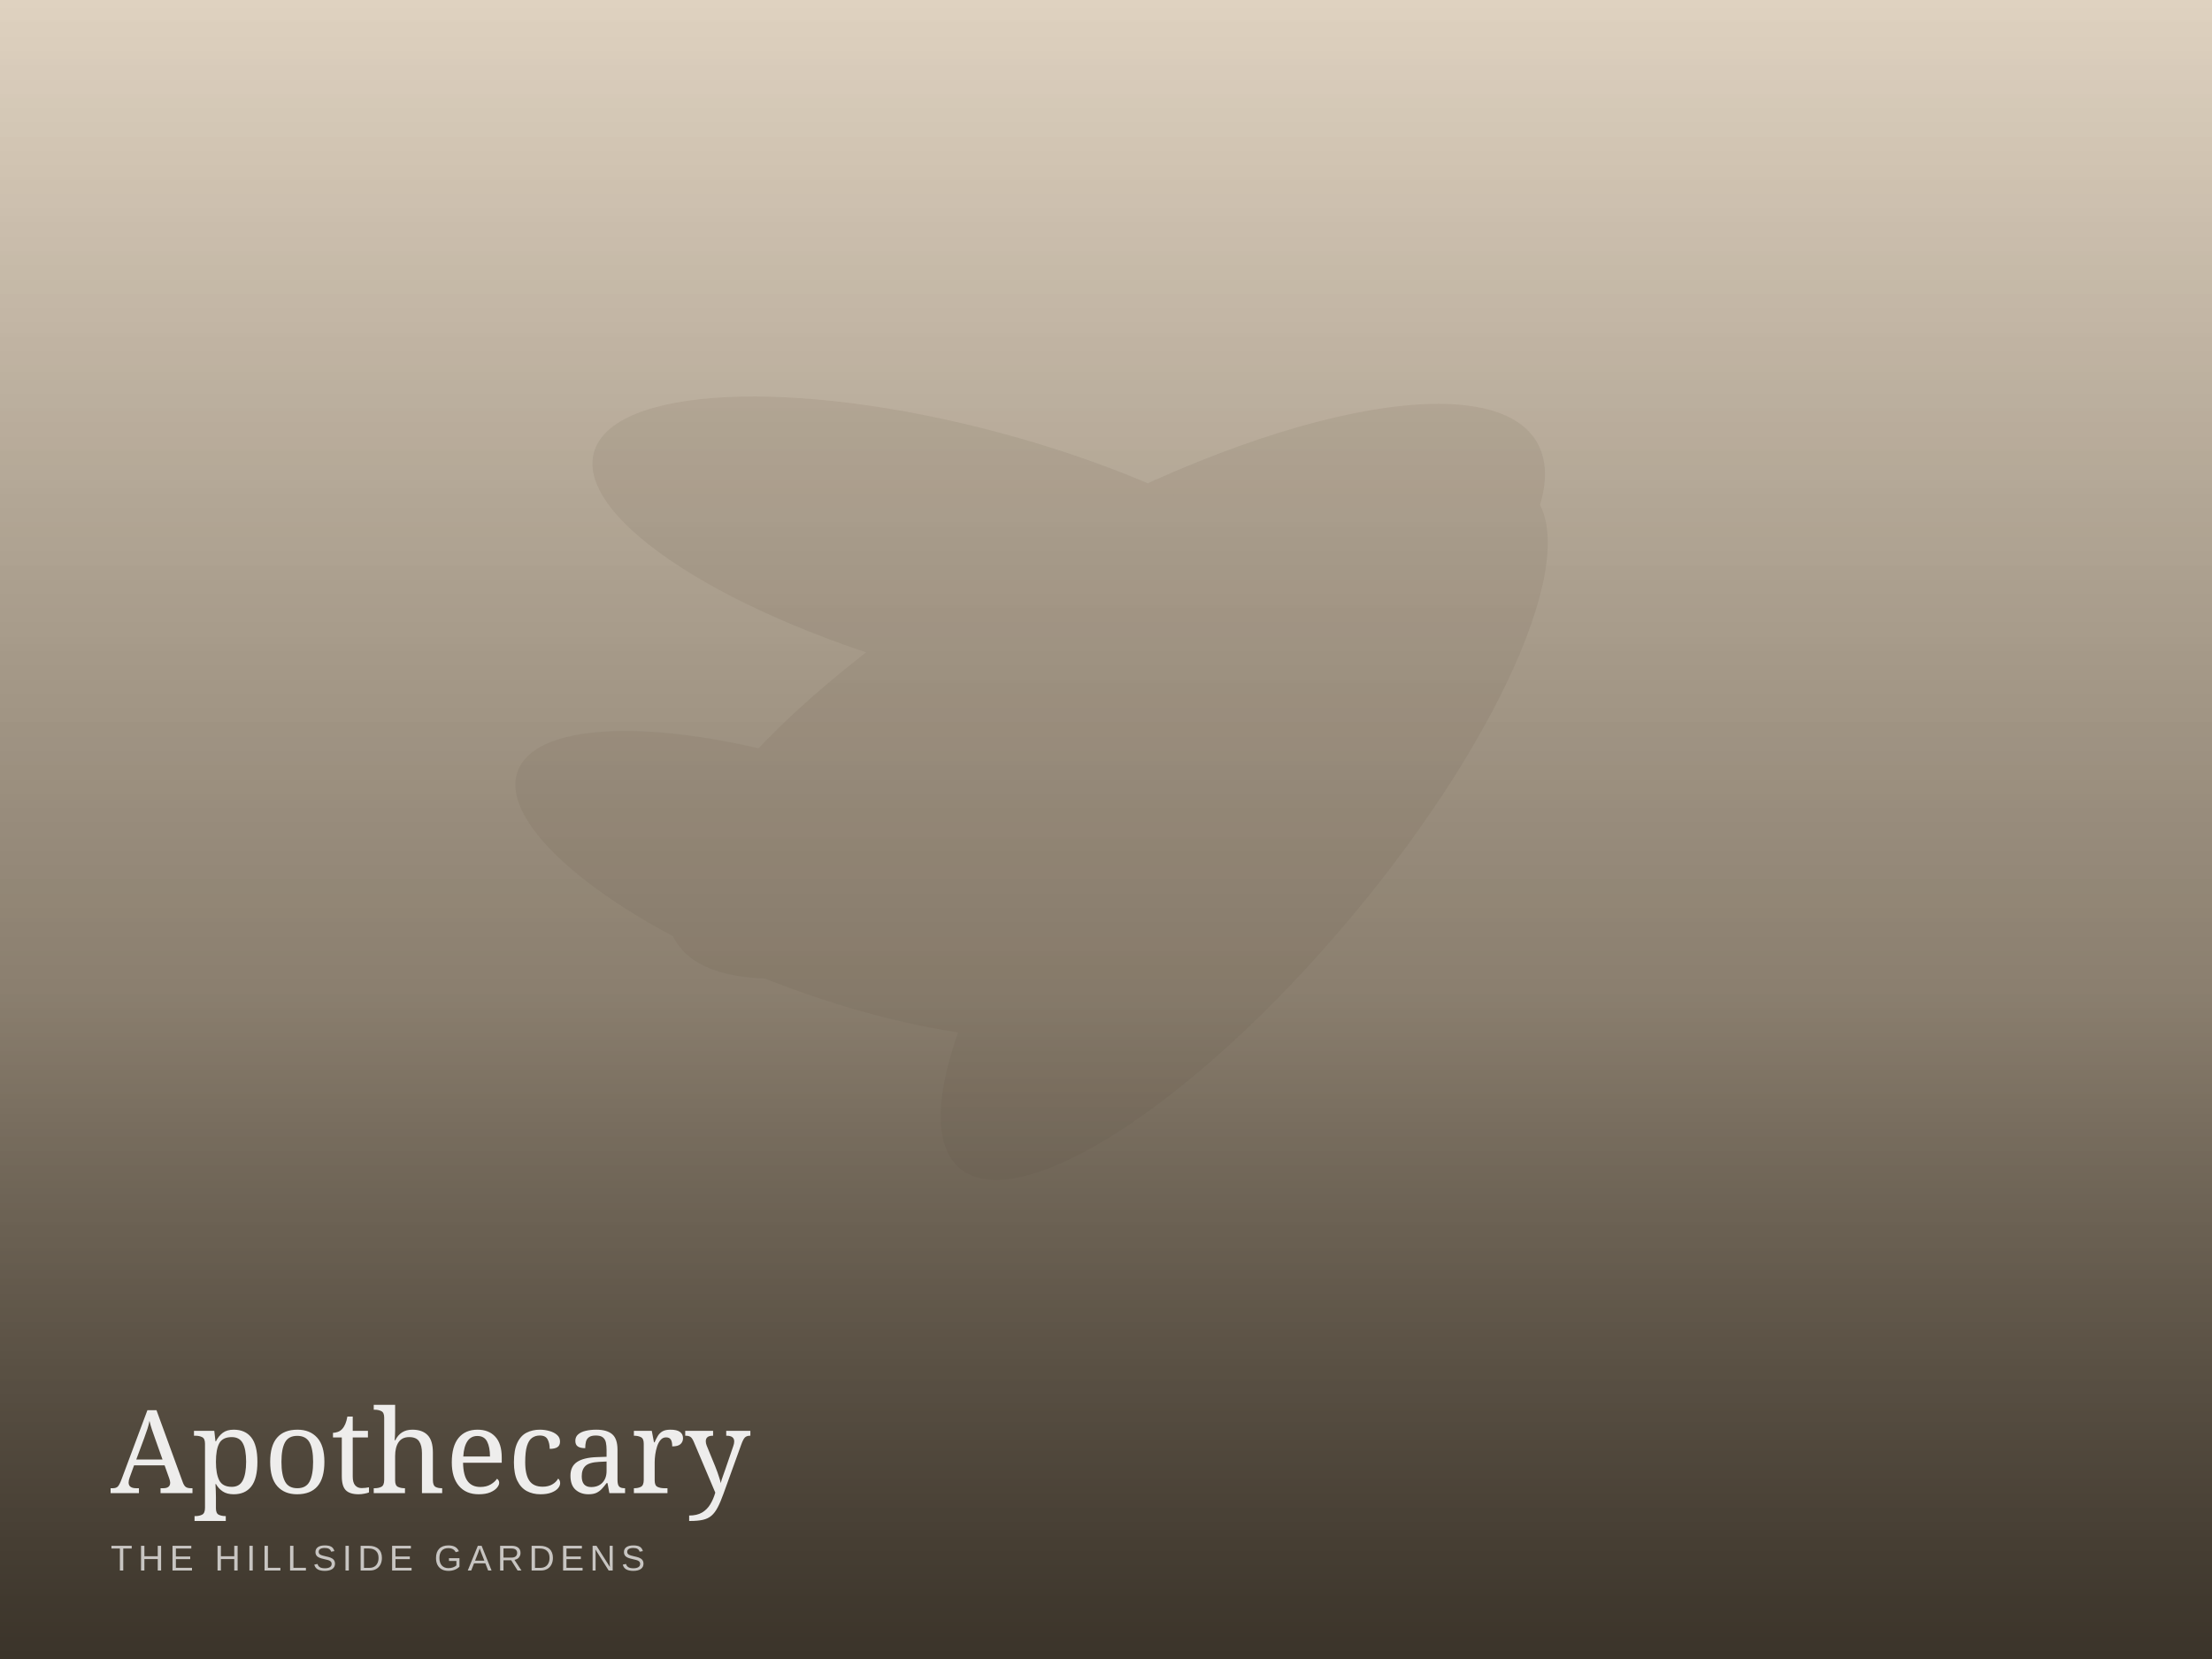
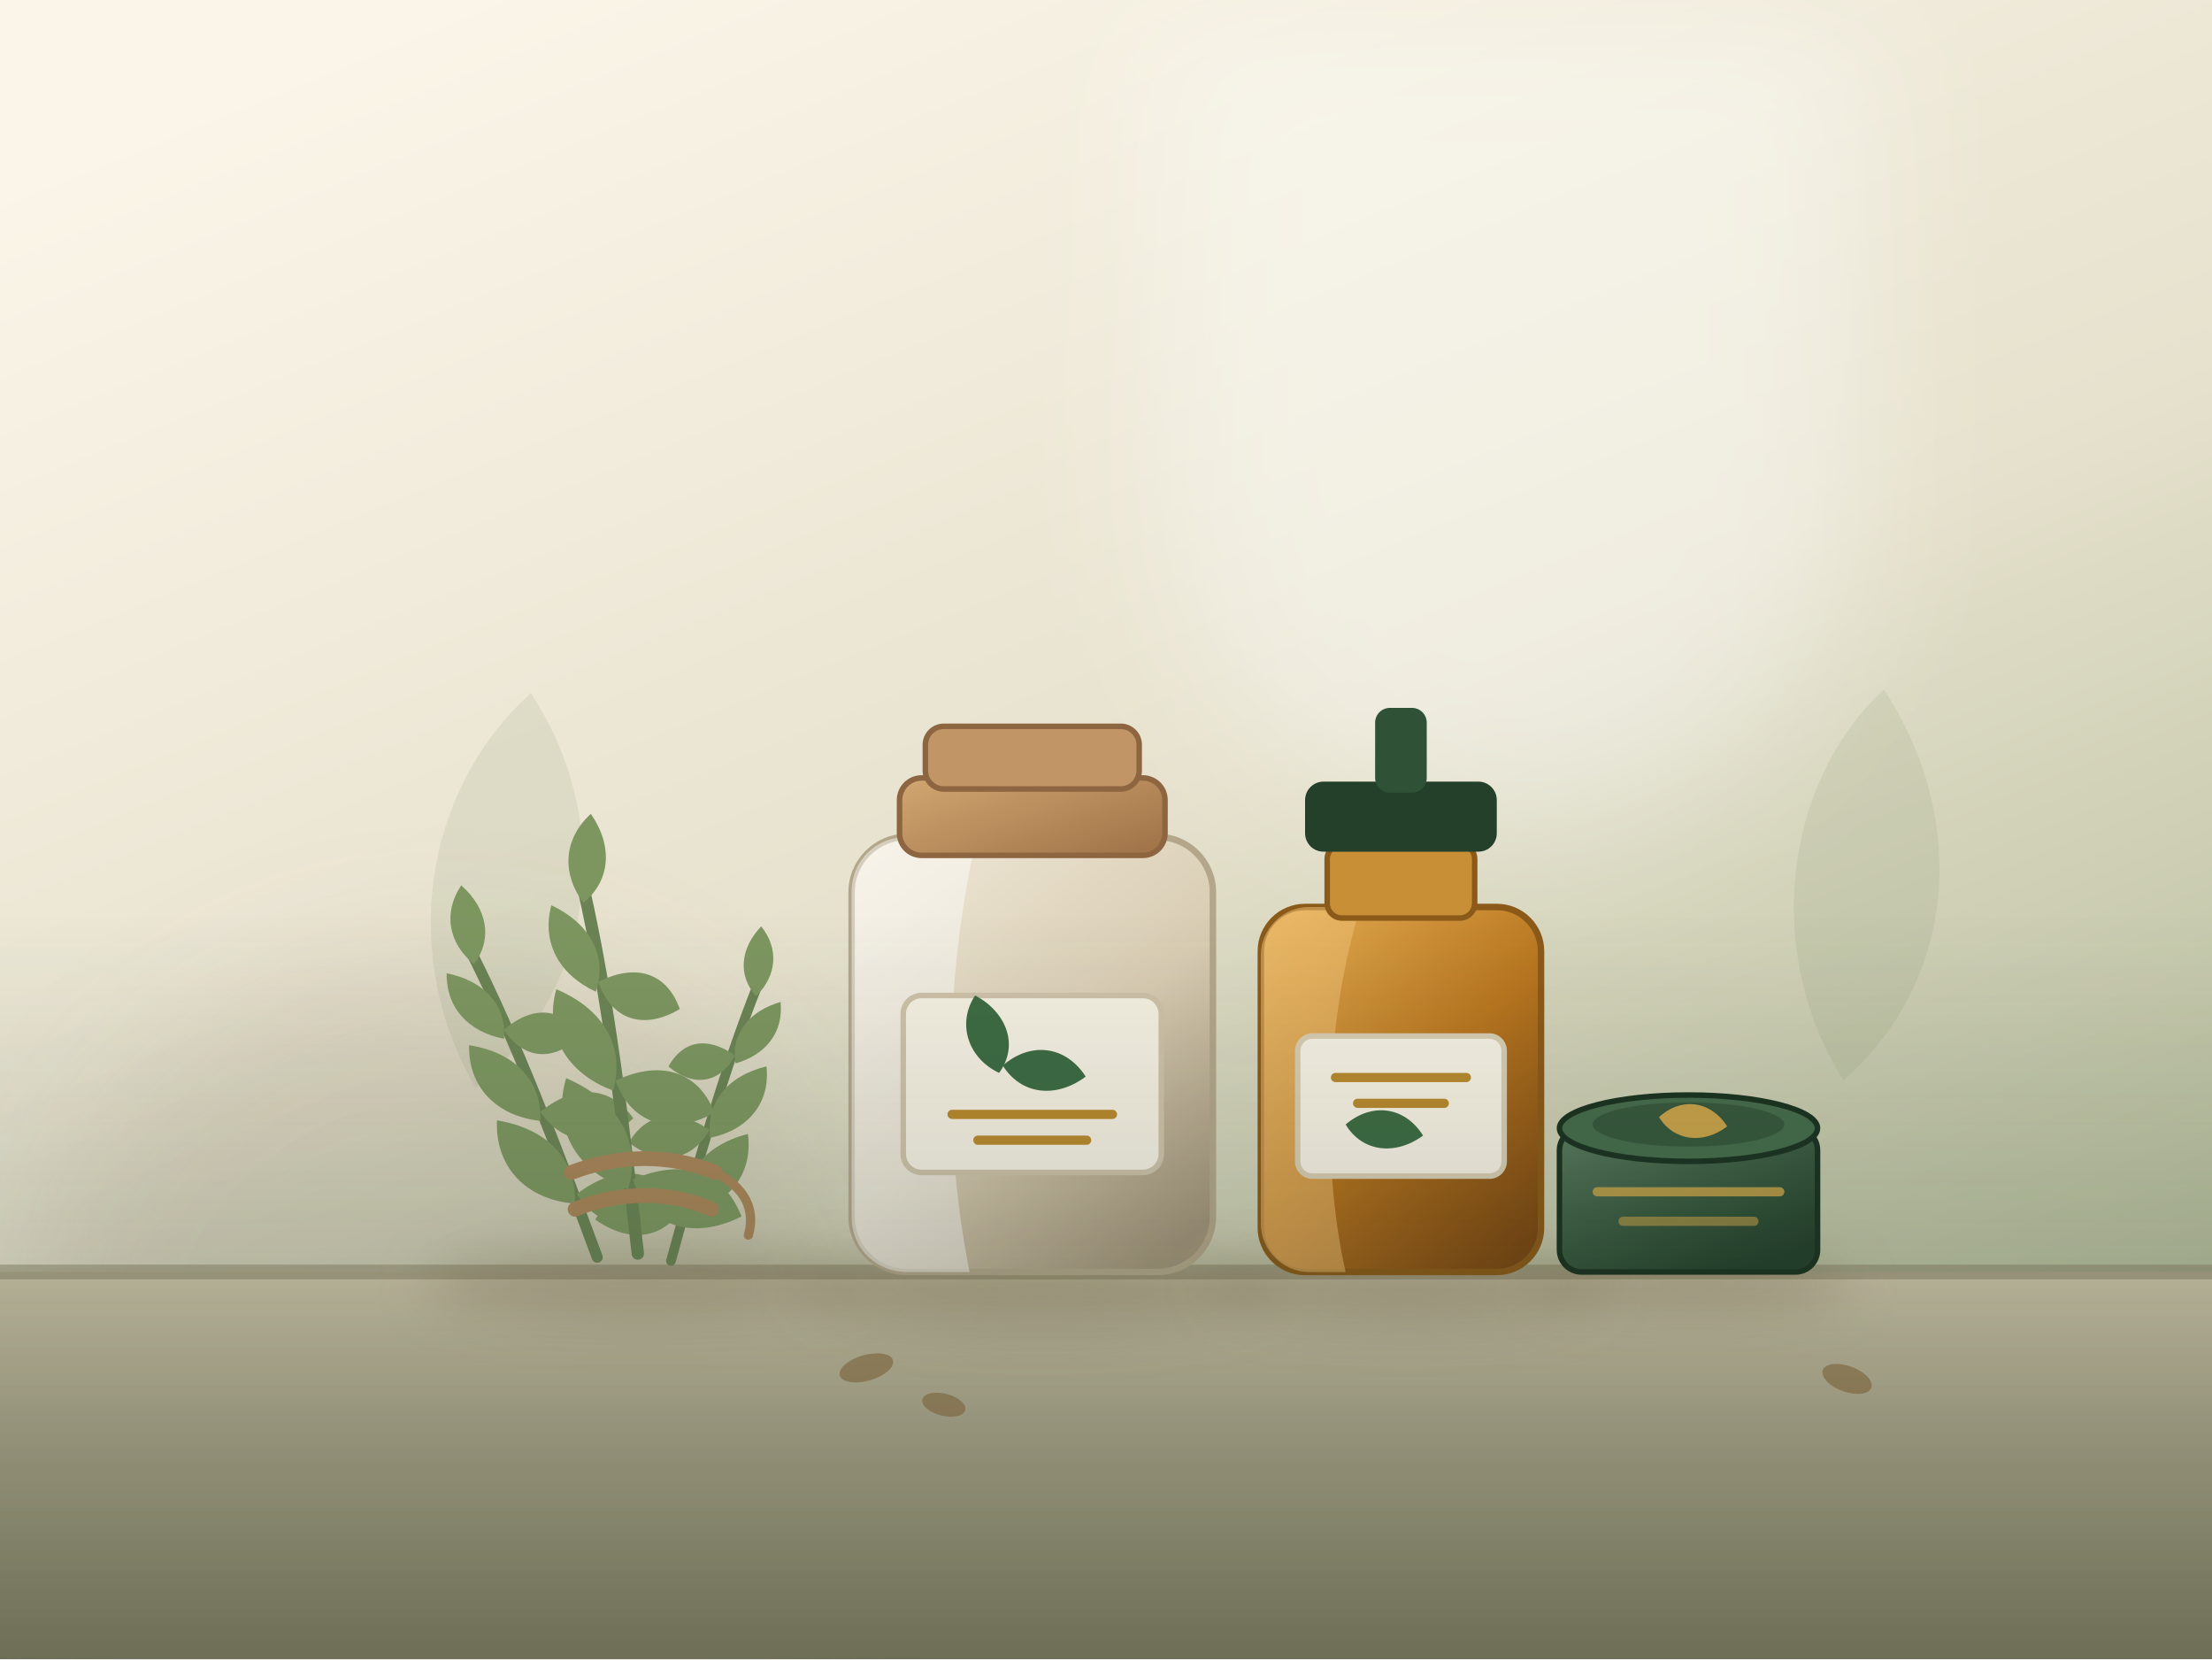
- <svg xmlns="http://www.w3.org/2000/svg" viewBox="0 0 800 600" width="800" height="600">
+ <svg xmlns="http://www.w3.org/2000/svg" viewBox="0 0 1200 900" width="1200" height="900" role="img" aria-labelledby="t d">
  <defs>
-     <linearGradient id="bg" x1="0" y1="0" x2="0" y2="1">
-       <stop offset="0%" stop-color="#dfd2c0" stop-opacity="1" />
-       <stop offset="100%" stop-color="#6b5e4c" stop-opacity="1" />
+     <linearGradient id="wall" x1="0.2" y1="0" x2="0.75" y2="1">
+       <stop offset="0" stop-color="#faf5e8" />
+       <stop offset="0.5" stop-color="#e7e2ce" />
+       <stop offset="1" stop-color="#adb693" />
    </linearGradient>
-     <linearGradient id="vignette" x1="0" y1="0" x2="0" y2="1">
-       <stop offset="0%" stop-color="rgba(0,0,0,0)" stop-opacity="0" />
-       <stop offset="60%" stop-color="rgba(0,0,0,0.1)" stop-opacity="1" />
-       <stop offset="100%" stop-color="rgba(0,0,0,0.45)" stop-opacity="1" />
+     <linearGradient id="floor" x1="0" y1="0" x2="0" y2="1">
+       <stop offset="0" stop-color="#cfc7ab" />
+       <stop offset="1" stop-color="#948c70" />
    </linearGradient>
+     <linearGradient id="amber" x1="0.15" y1="0" x2="0.85" y2="1">
+       <stop offset="0" stop-color="#e0a94f" />
+       <stop offset="0.5" stop-color="#b9761f" />
+       <stop offset="1" stop-color="#7a4712" />
+     </linearGradient>
+     <linearGradient id="clay" x1="0.15" y1="0" x2="0.8" y2="1">
+       <stop offset="0" stop-color="#eee7d6" />
+       <stop offset="0.55" stop-color="#d8ccb2" />
+       <stop offset="1" stop-color="#a2947a" />
+     </linearGradient>
+     <linearGradient id="cork" x1="0" y1="0" x2="1" y2="0.8">
+       <stop offset="0" stop-color="#d3a771" />
+       <stop offset="1" stop-color="#a2764a" />
+     </linearGradient>
+     <linearGradient id="tin" x1="0" y1="0" x2="0.7" y2="1">
+       <stop offset="0" stop-color="#5c7b5f" />
+       <stop offset="0.55" stop-color="#3b5a41" />
+       <stop offset="1" stop-color="#24402b" />
+     </linearGradient>
+     <linearGradient id="fade" x1="0" y1="0" x2="0" y2="1">
+       <stop offset="0.55" stop-color="#14291c" stop-opacity="0" />
+       <stop offset="1" stop-color="#14291c" stop-opacity="0.3" />
+     </linearGradient>
+     <filter id="soft" x="-40%" y="-40%" width="180%" height="180%">
+       <feGaussianBlur stdDeviation="38" />
+     </filter>
+     <filter id="cast" x="-50%" y="-90%" width="200%" height="280%">
+       <feGaussianBlur stdDeviation="14" />
+     </filter>
+     <g id="herbSprig">
+       <path d="M0 0 C -6 -54 -12 -104 -22 -148" fill="none" stroke="#6b8354" stroke-width="5" stroke-linecap="round" />
+       <g fill="#7d9660">
+         <path d="M-4 -26 c -21 -7 -31 -25 -25 -45 c 21 9 31 26 25 45Z" />
+         <path d="M-2 -30 c 21 -9 37 -3 44 15 c -20 10 -38 4 -44 -15Z" />
+         <path d="M-10 -66 c -19 -7 -28 -23 -23 -41 c 19 8 28 23 23 41Z" />
+         <path d="M-9 -70 c 19 -9 34 -3 40 13 c -18 10 -34 4 -40 -13Z" />
+         <path d="M-17 -106 c -15 -7 -22 -20 -18 -35 c 15 7 23 20 18 35Z" />
+         <path d="M-16 -110 c 16 -8 28 -3 33 11 c -15 9 -28 4 -33 -11Z" />
+         <path d="M-22 -142 c -9 -12 -8 -26 3 -36 c 9 13 8 27 -3 36Z" />
+       </g>
+     </g>
  </defs>
-   <rect width="800" height="600" fill="url(#bg)" />
-   <g opacity="0.12" fill="#6b5e4c">
-     <ellipse cx="400" cy="250" rx="180" ry="60" transform="rotate(-30 400 250)" />
-     <ellipse cx="350" cy="200" rx="140" ry="45" transform="rotate(15 350 200)" />
-     <ellipse cx="450" cy="300" rx="160" ry="50" transform="rotate(-50 450 300)" />
-     <ellipse cx="300" cy="320" rx="120" ry="40" transform="rotate(20 300 320)" />
+   <rect width="1200" height="900" fill="url(#wall)" />
+   <rect x="630" y="-150" width="380" height="600" rx="190" fill="#ffffff" opacity="0.38" filter="url(#soft)" />
+   <circle cx="240" cy="750" r="230" fill="#6b5a3a" opacity="0.12" filter="url(#soft)" />
+   <g fill="#7f8d67" opacity="0.13">
+     <path d="M258 590 C 216 518 230 428 288 376 C 334 446 324 536 258 590Z" />
+     <path d="M1000 586 C 956 516 968 424 1022 374 C 1068 444 1062 532 1000 586Z" />
  </g>
-   <rect width="800" height="600" fill="url(#vignette)" />
-   <text x="40" y="540" font-family="Georgia, serif" font-size="42" fill="white" opacity="0.9">Apothecary</text>
-   <text x="40" y="568" font-family="Arial, sans-serif" font-size="13" fill="white" opacity="0.7" letter-spacing="2">THE HILLSIDE GARDENS</text>
+   <rect x="0" y="690" width="1200" height="210" fill="url(#floor)" />
+   <rect x="0" y="686" width="1200" height="8" fill="#8a8266" opacity="0.5" />
+   <g transform="translate(348 690)">
+     <ellipse cx="0" cy="6" rx="118" ry="18" fill="#6b5a3a" opacity="0.28" filter="url(#cast)" />
+     <use href="#herbSprig" transform="translate(-24 -8) rotate(-14) scale(1.2)" />
+     <use href="#herbSprig" transform="translate(16 -6) rotate(9) scale(1.05) scale(-1 1)" />
+     <use href="#herbSprig" transform="translate(-2 -10) scale(1.34)" />
+     <g stroke="#a9855a" stroke-width="8" stroke-linecap="round" fill="none">
+       <path d="M-38 -54 C -12 -64 16 -64 40 -54" />
+       <path d="M-36 -34 C -12 -44 16 -44 38 -34" />
+     </g>
+     <path d="M40 -54 C 56 -46 62 -34 58 -20" fill="none" stroke="#a9855a" stroke-width="5" stroke-linecap="round" />
+   </g>
+   <g transform="translate(560 690)">
+     <ellipse cx="4" cy="8" rx="128" ry="21" fill="#6b5a3a" opacity="0.3" filter="url(#cast)" />
+     <rect x="-98" y="-236" width="196" height="236" rx="30" fill="url(#clay)" stroke="#b3a68a" stroke-width="3.5" />
+     <path d="M-98 -206 C -98 -224 -84 -236 -68 -236 H-30 C -46 -170 -50 -80 -34 0 H-68 C -84 0 -98 -12 -98 -30Z" fill="#ffffff" opacity="0.45" />
+     <rect x="-72" y="-268" width="144" height="42" rx="12" fill="url(#cork)" stroke="#8d6540" stroke-width="3" />
+     <rect x="-58" y="-296" width="116" height="34" rx="10" fill="#c19565" stroke="#8d6540" stroke-width="3" />
+     <rect x="-70" y="-150" width="140" height="96" rx="10" fill="#f4efe1" stroke="#cdc2a8" stroke-width="3" />
+     <g fill="#3d6b43">
+       <path d="M-18 -108 c -17 -8 -23 -27 -13 -42 c 17 9 24 27 13 42Z" />
+       <path d="M-16 -112 c 15 -13 34 -11 45 6 c -16 12 -35 10 -45 -6Z" />
+     </g>
+     <g fill="#b9892e">
+       <rect x="-46" y="-88" width="92" height="5" rx="2.5" />
+       <rect x="-32" y="-74" width="64" height="5" rx="2.5" />
+     </g>
+   </g>
+   <g transform="translate(760 690)">
+     <ellipse cx="4" cy="8" rx="106" ry="18" fill="#6b5a3a" opacity="0.3" filter="url(#cast)" />
+     <rect x="-76" y="-198" width="152" height="198" rx="24" fill="url(#amber)" stroke="#8b5a19" stroke-width="3.5" />
+     <path d="M-76 -172 C -76 -186 -64 -198 -50 -198 H-22 C -40 -140 -44 -62 -30 0 H-50 C -64 0 -76 -12 -76 -26Z" fill="#f2c479" opacity="0.5" />
+     <rect x="-40" y="-232" width="80" height="40" rx="8" fill="#c88f37" stroke="#8b5a19" stroke-width="3" />
+     <rect x="-52" y="-266" width="104" height="38" rx="10" fill="#24402b" />
+     <rect x="-14" y="-306" width="28" height="46" rx="8" fill="#2f5236" />
+     <rect x="-56" y="-128" width="112" height="76" rx="8" fill="#f6f1e3" stroke="#d8ccb2" stroke-width="3" />
+     <g fill="#b9892e">
+       <rect x="-38" y="-108" width="76" height="5" rx="2.5" />
+       <rect x="-26" y="-94" width="52" height="5" rx="2.5" />
+     </g>
+     <path d="M-30 -80 c 14 -12 32 -10 42 6 c -15 11 -33 9 -42 -6Z" fill="#3d6b43" />
+   </g>
+   <g transform="translate(916 690)">
+     <ellipse cx="2" cy="6" rx="86" ry="15" fill="#6b5a3a" opacity="0.28" filter="url(#cast)" />
+     <rect x="-70" y="-78" width="140" height="78" rx="12" fill="url(#tin)" stroke="#1c3322" stroke-width="3" />
+     <ellipse cx="0" cy="-78" rx="70" ry="18" fill="#456b4b" stroke="#1c3322" stroke-width="3" />
+     <ellipse cx="0" cy="-80" rx="52" ry="12" fill="#37583d" />
+     <g fill="#c8a24a">
+       <path d="M-16 -84 c 12 -11 28 -9 37 5 c -13 10 -29 8 -37 -5Z" />
+     </g>
+     <rect x="-52" y="-46" width="104" height="5" rx="2.5" fill="#c8a24a" opacity="0.85" />
+     <rect x="-38" y="-30" width="76" height="5" rx="2.5" fill="#c8a24a" opacity="0.6" />
+   </g>
+   <g fill="#9a7c52" opacity="0.75">
+     <ellipse cx="470" cy="742" rx="15" ry="7" transform="rotate(-16 470 742)" />
+     <ellipse cx="512" cy="762" rx="12" ry="6" transform="rotate(14 512 762)" />
+     <ellipse cx="1002" cy="748" rx="14" ry="7" transform="rotate(20 1002 748)" />
+   </g>
+   <rect width="1200" height="900" fill="url(#fade)" />
</svg>
